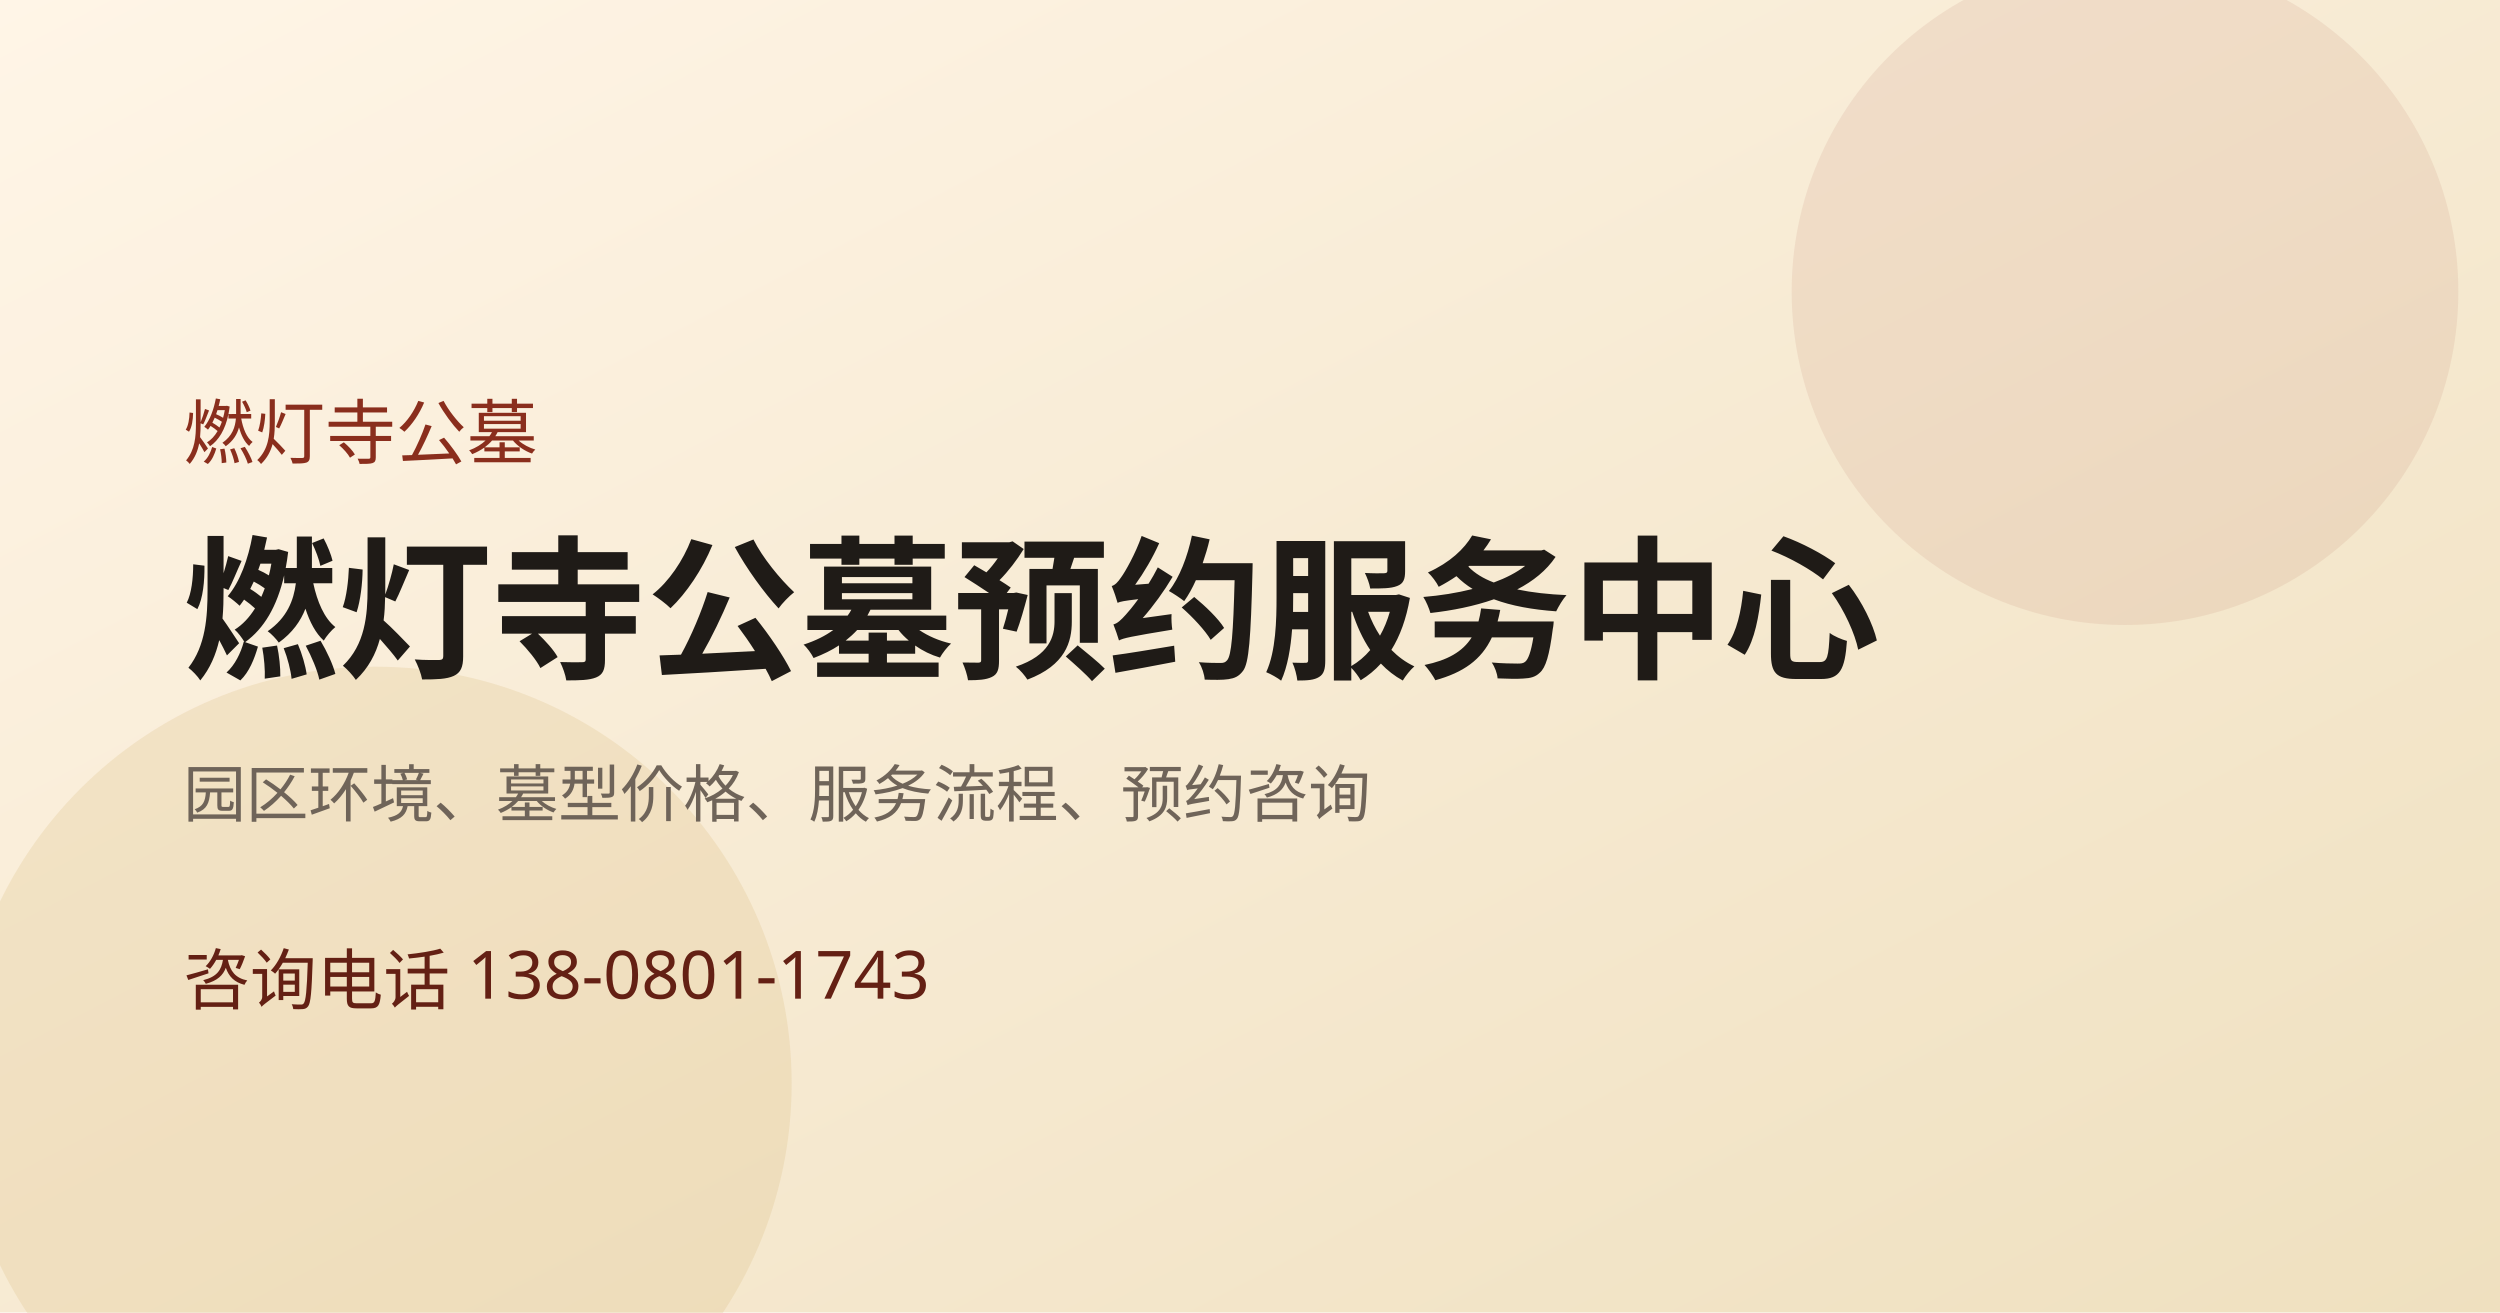
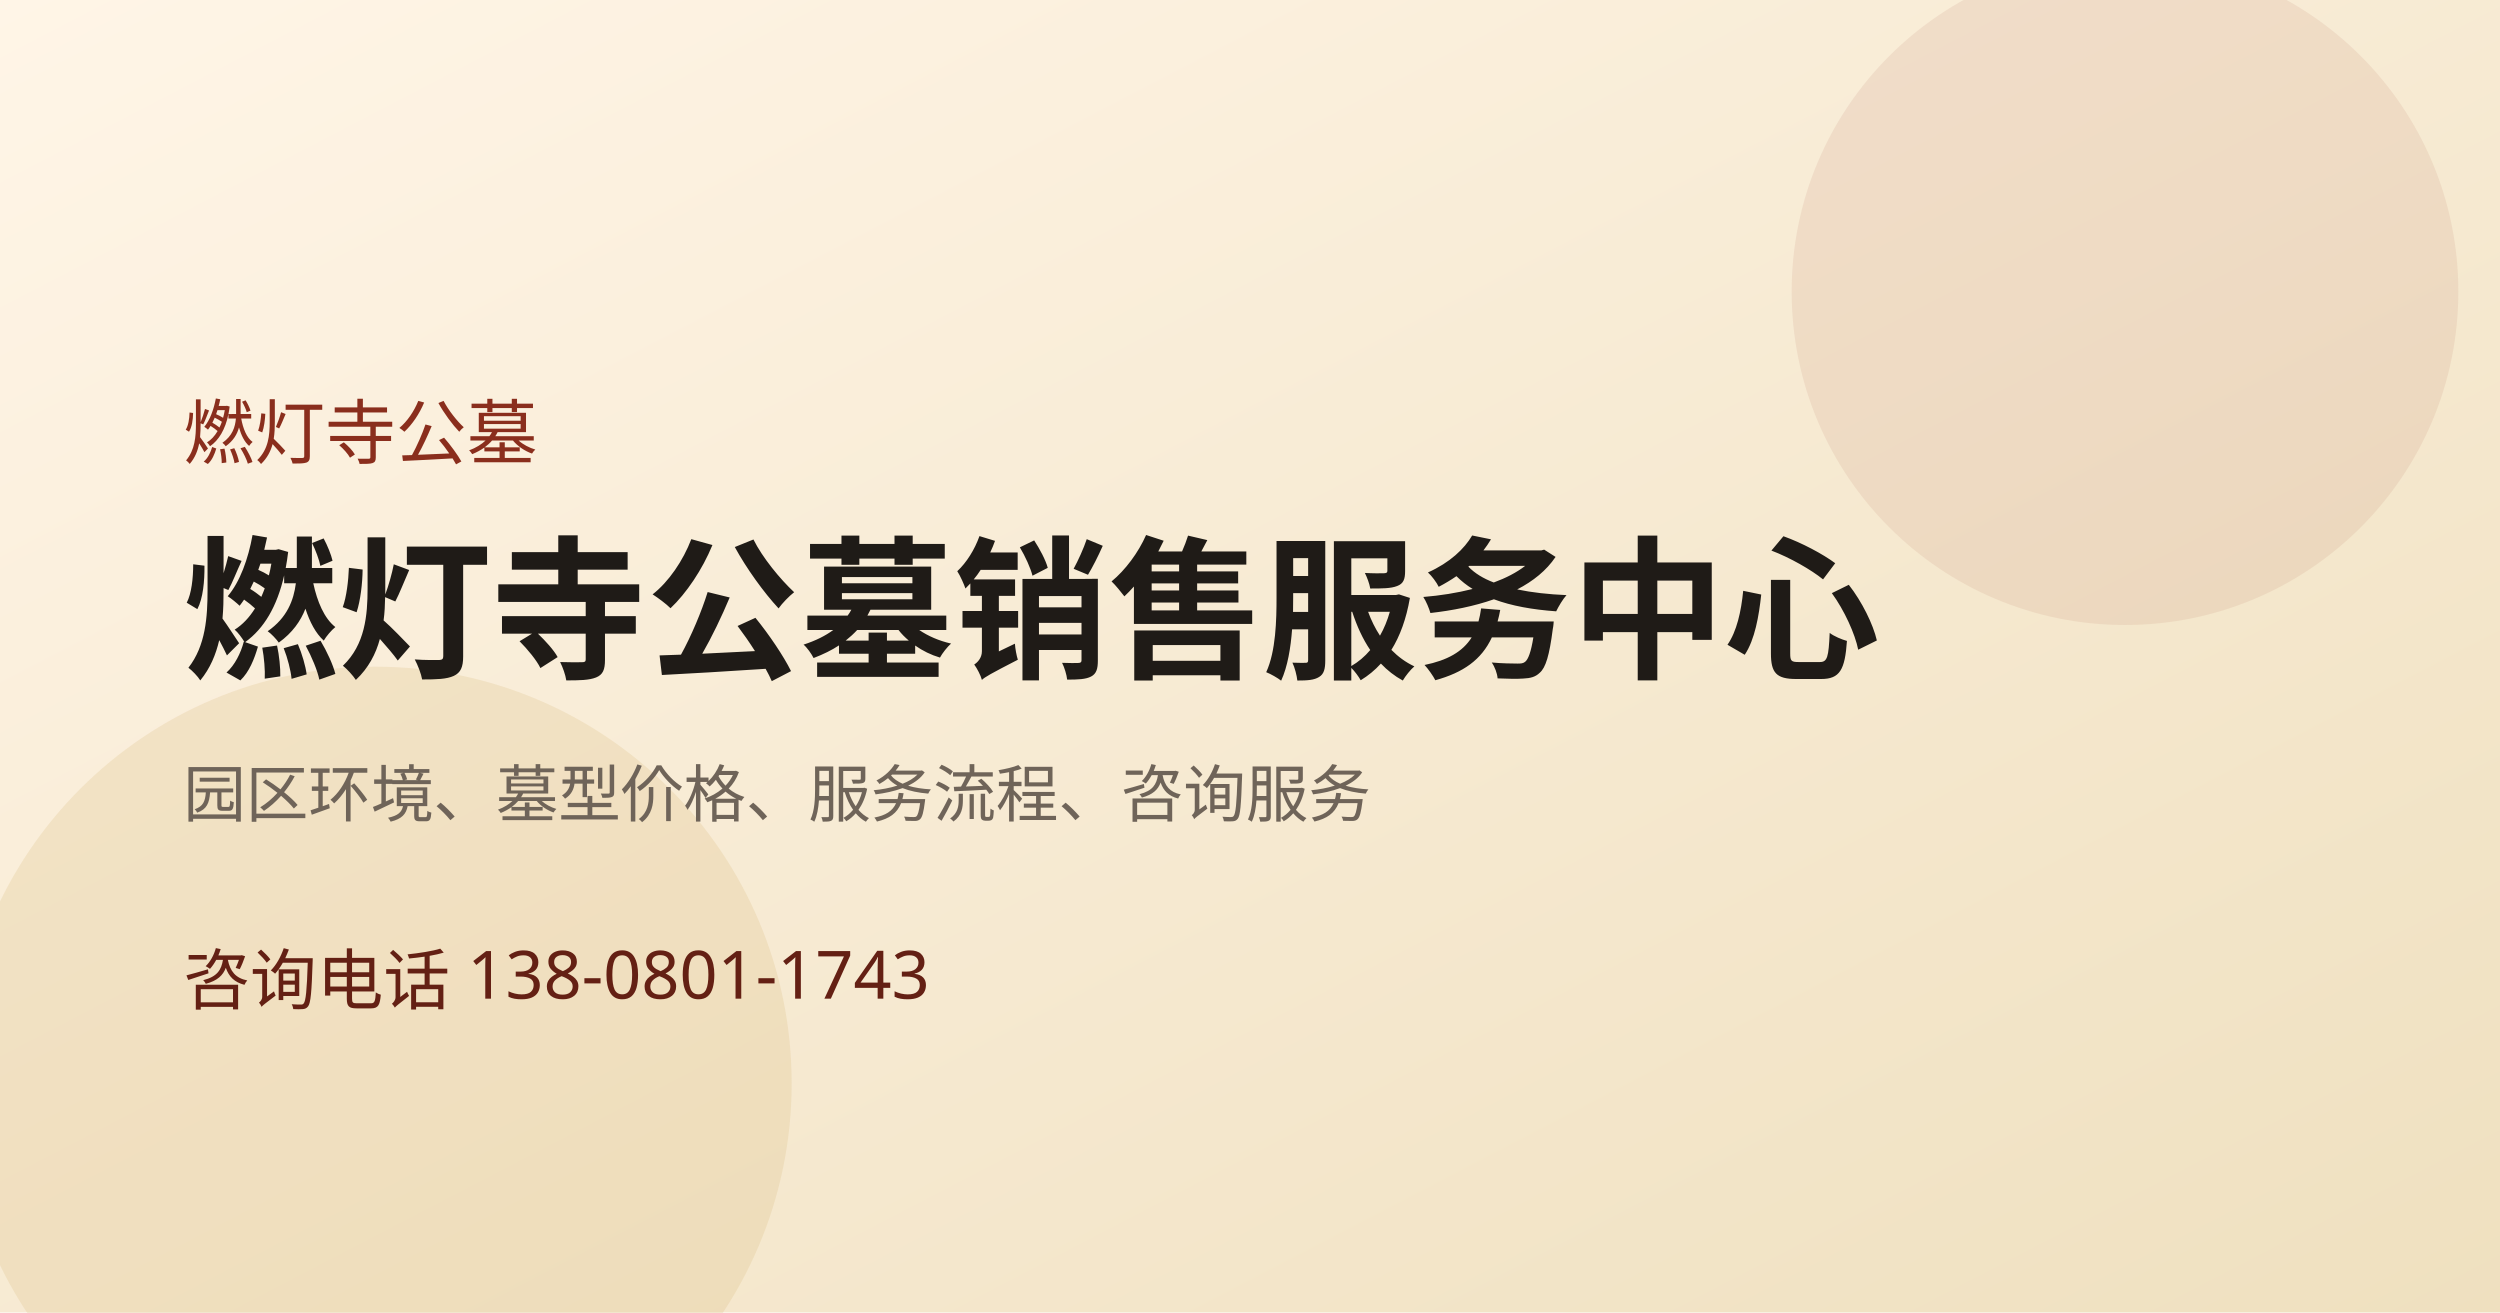
- <svg xmlns="http://www.w3.org/2000/svg" width="1200" height="630" viewBox="0 0 1200 630" role="img" aria-label="燃灯寺公墓预约服务中心">
+ <svg xmlns="http://www.w3.org/2000/svg" width="1200" height="630" viewBox="0 0 1200 630" role="img" aria-label="燃灯寺公墓销售服务中心">
  <defs>
    <linearGradient id="g" x1="0" y1="0" x2="1" y2="1">
      <stop offset="0%" stop-color="#fff5e7" />
      <stop offset="100%" stop-color="#efe0bf" />
    </linearGradient>
  </defs>
  <rect width="1200" height="630" fill="url(#g)" />
  <circle cx="1020" cy="140" r="160" fill="rgba(138,46,29,0.08)" />
  <circle cx="180" cy="520" r="200" fill="rgba(215,182,118,0.22)" />
  <text x="88" y="220" font-family="Segoe UI, PingFang SC, Microsoft YaHei, sans-serif" font-size="34" fill="#8a2e1d">燃灯寺公墓</text>
-   <text x="88" y="320" font-family="Segoe UI, PingFang SC, Microsoft YaHei, sans-serif" font-size="74" font-weight="700" fill="#1f1b17">燃灯寺公墓预约服务中心</text>
-   <text x="88" y="392" font-family="Segoe UI, PingFang SC, Microsoft YaHei, sans-serif" font-size="30" fill="#6f6459">园区环境、墓型价格、服务流程、预约咨询</text>
+   <text x="88" y="320" font-family="Segoe UI, PingFang SC, Microsoft YaHei, sans-serif" font-size="74" font-weight="700" fill="#1f1b17">燃灯寺公墓销售服务中心</text>
+   <text x="88" y="392" font-family="Segoe UI, PingFang SC, Microsoft YaHei, sans-serif" font-size="30" fill="#6f6459">园区环境、墓型价格、服务流程、咨询服务</text>
  <text x="88" y="482" font-family="Segoe UI, PingFang SC, Microsoft YaHei, sans-serif" font-size="32" fill="#642014">咨询电话 138-0801-1743</text>
</svg>
